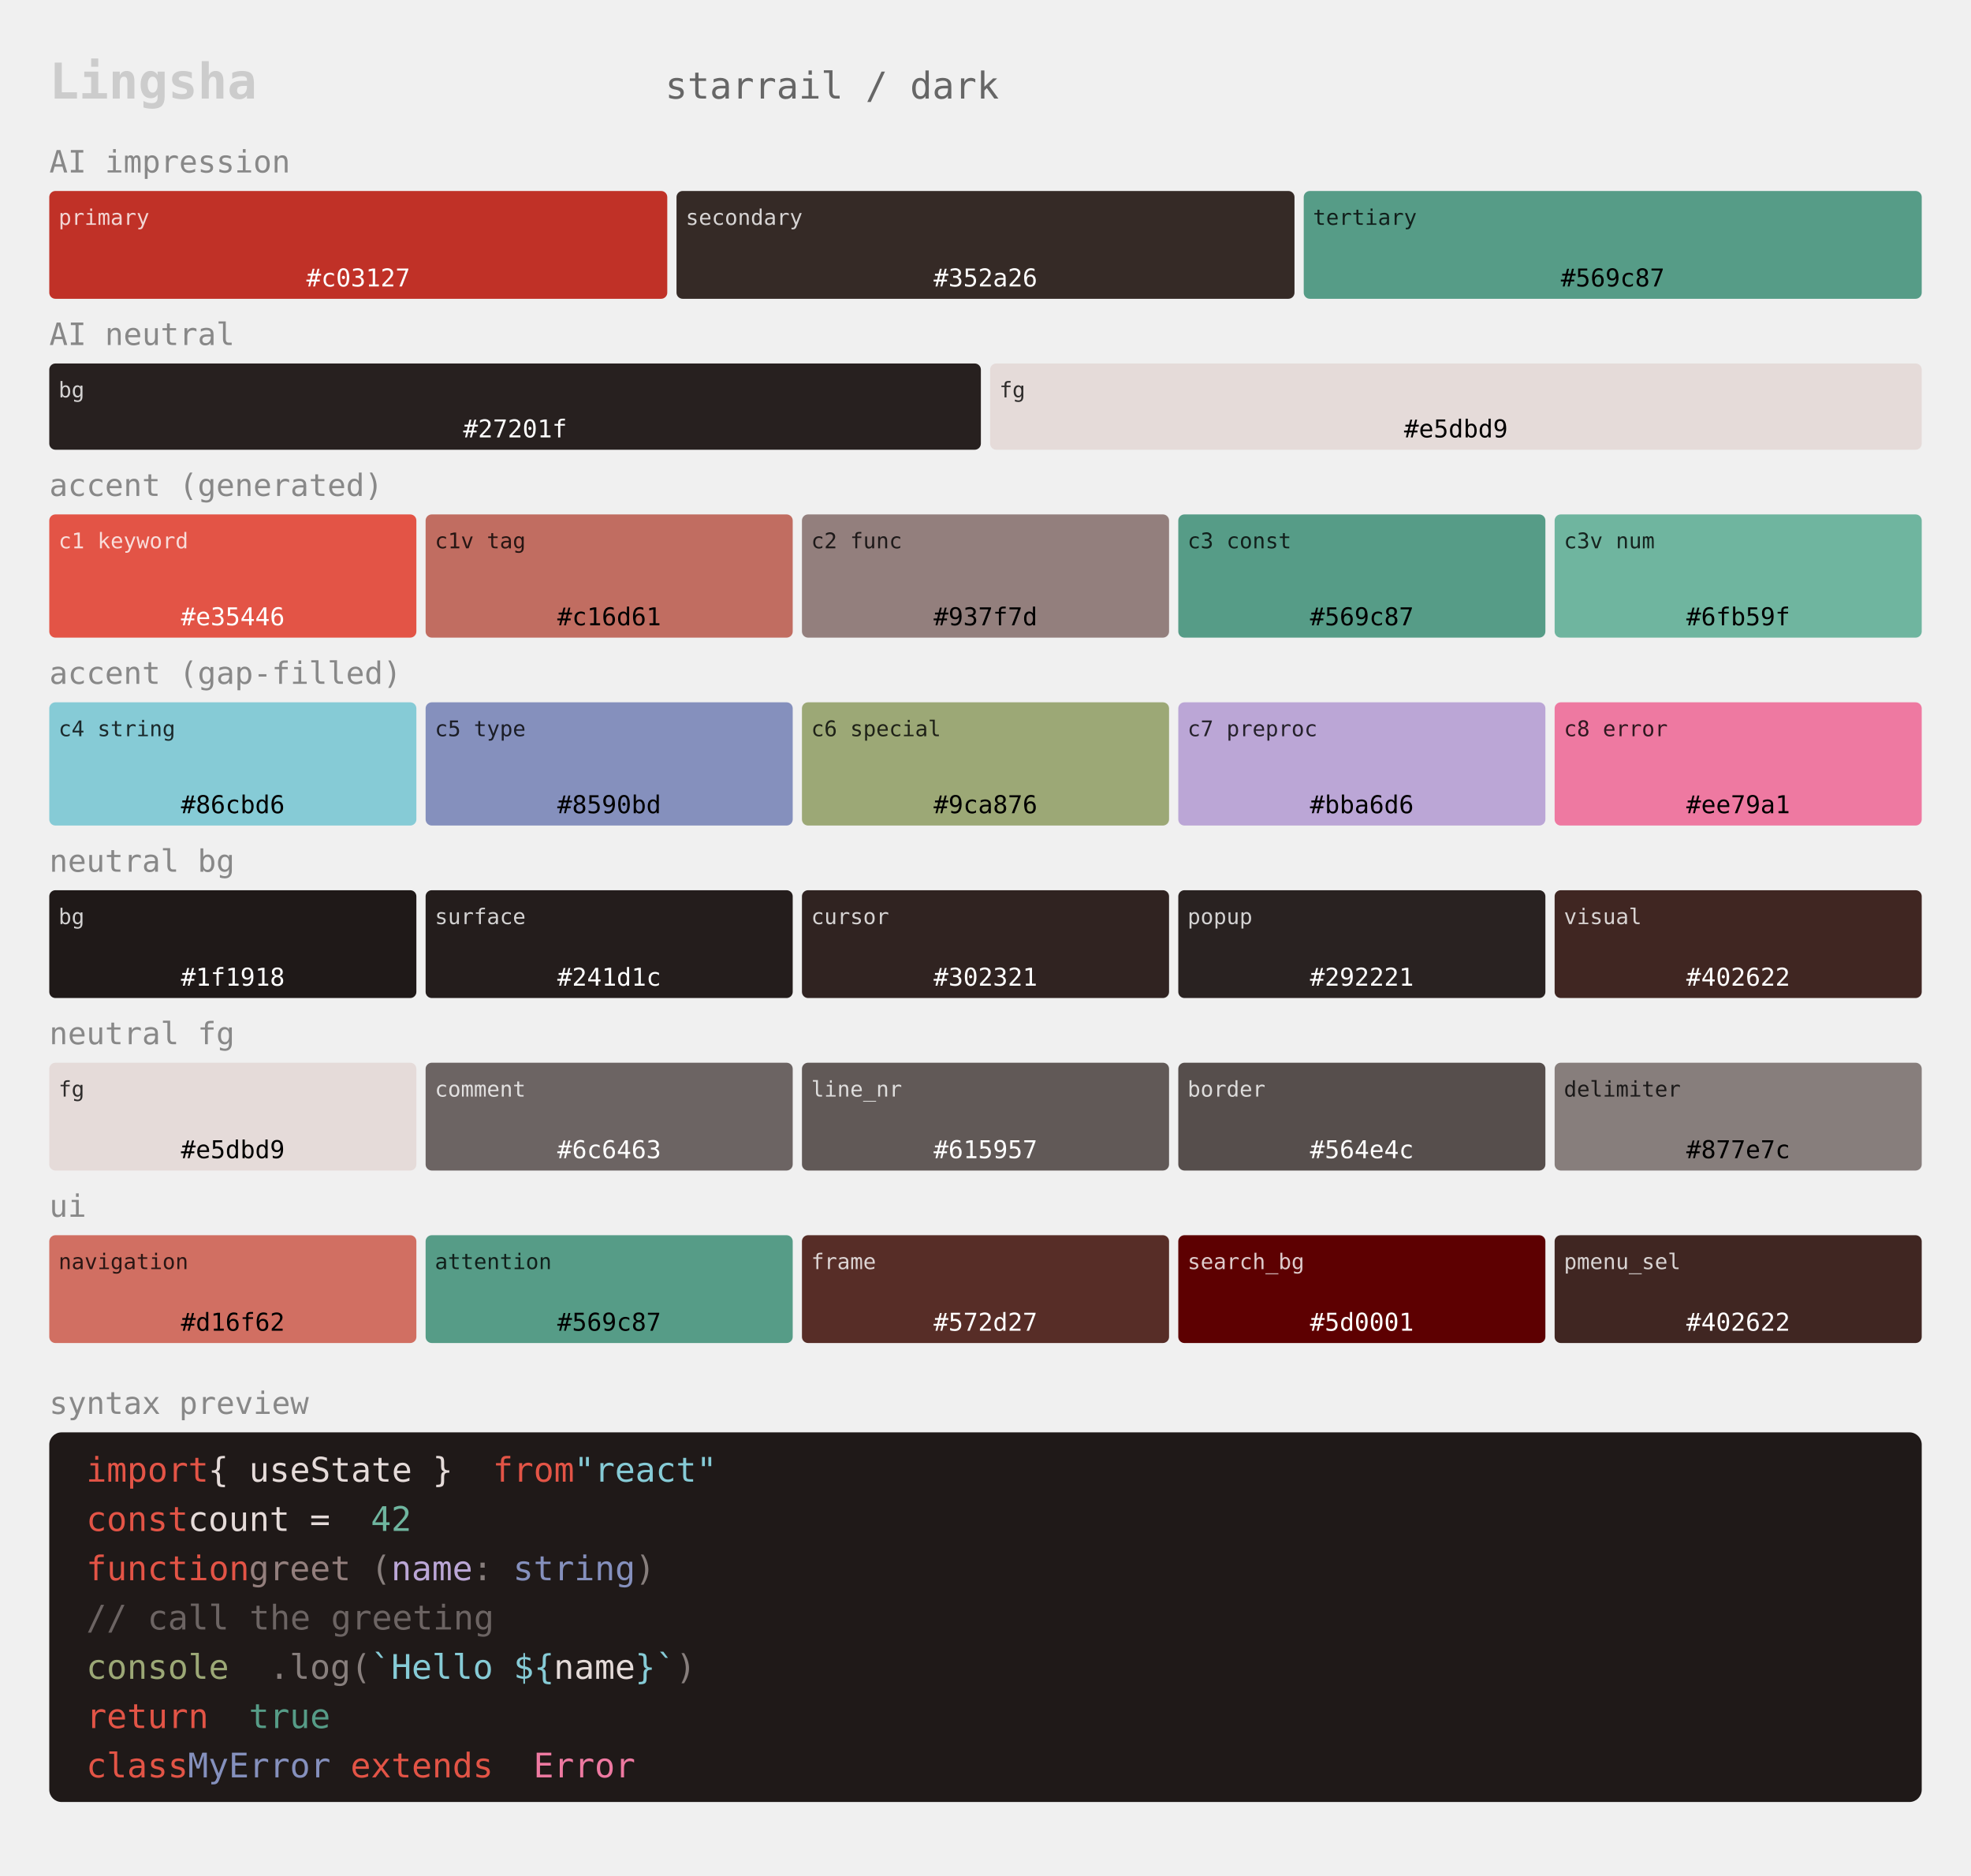
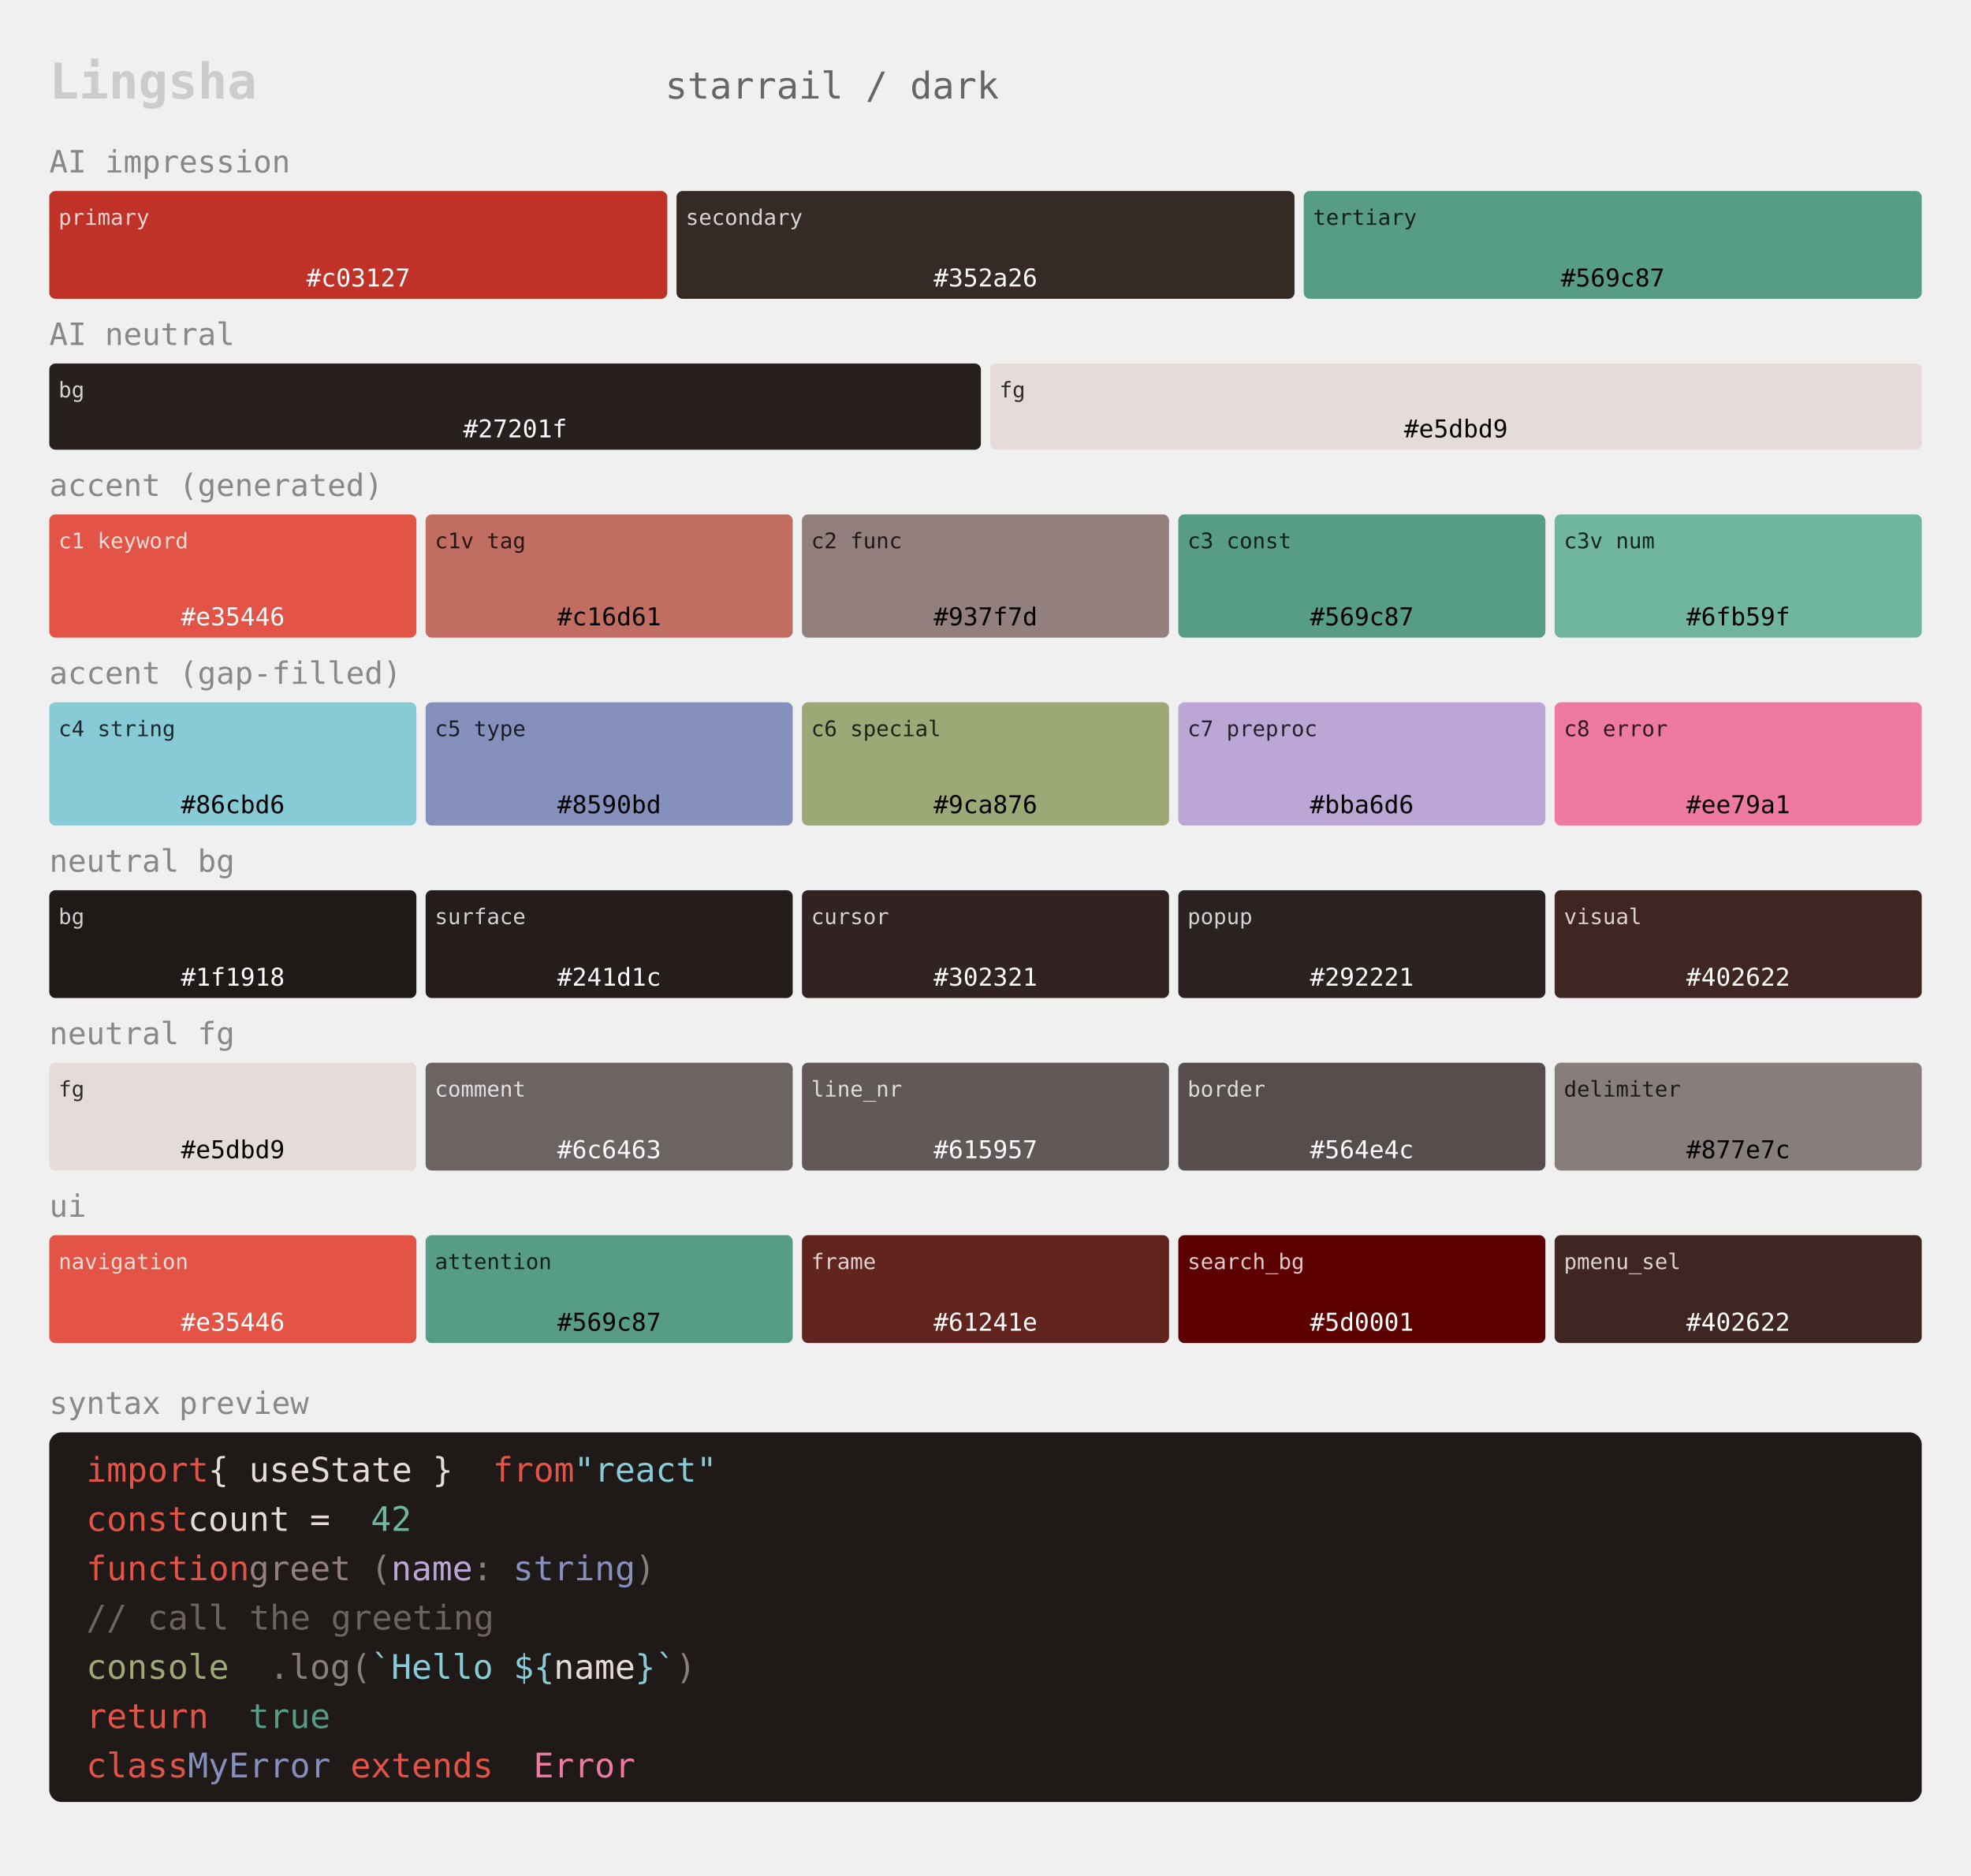
<svg xmlns="http://www.w3.org/2000/svg" width="640" height="609" style="background:#0a0a0a; font-family:ui-monospace,monospace;">
  <text x="16" y="32" fill="#ccc" font-size="16" font-weight="bold">Lingsha</text>
  <text x="216" y="32" fill="#666" font-size="12">starrail / dark</text>
  <text x="16" y="56" fill="#888" font-size="10">AI impression</text>
  <rect x="16" y="62" width="200.667" height="35" fill="#c03127" rx="2" />
  <text x="19" y="73" fill="#ffffff" font-size="7" opacity="0.8">primary</text>
  <text x="116.333" y="93" fill="#ffffff" font-size="8" text-anchor="middle">#c03127</text>
  <rect x="219.667" y="62" width="200.667" height="35" fill="#352a26" rx="2" />
  <text x="222.667" y="73" fill="#ffffff" font-size="7" opacity="0.8">secondary</text>
  <text x="320" y="93" fill="#ffffff" font-size="8" text-anchor="middle">#352a26</text>
  <rect x="423.333" y="62" width="200.667" height="35" fill="#569c87" rx="2" />
  <text x="426.333" y="73" fill="#000000" font-size="7" opacity="0.8">tertiary</text>
  <text x="523.667" y="93" fill="#000000" font-size="8" text-anchor="middle">#569c87</text>
  <text x="16" y="112" fill="#888" font-size="10">AI neutral</text>
  <rect x="16" y="118" width="302.5" height="28" fill="#27201f" rx="2" />
  <text x="19" y="129" fill="#ffffff" font-size="7" opacity="0.8">bg</text>
  <text x="167.25" y="142" fill="#ffffff" font-size="8" text-anchor="middle">#27201f</text>
  <rect x="321.5" y="118" width="302.5" height="28" fill="#e5dbd9" rx="2" />
  <text x="324.5" y="129" fill="#000000" font-size="7" opacity="0.8">fg</text>
  <text x="472.75" y="142" fill="#000000" font-size="8" text-anchor="middle">#e5dbd9</text>
  <text x="16" y="161" fill="#888" font-size="10">accent (generated)</text>
  <rect x="16" y="167" width="119.2" height="40" fill="#e35446" rx="2" />
  <text x="19" y="178" fill="#ffffff" font-size="7" opacity="0.8">c1 keyword</text>
  <text x="75.6" y="203" fill="#ffffff" font-size="8" text-anchor="middle">#e35446</text>
  <rect x="138.2" y="167" width="119.2" height="40" fill="#c16d61" rx="2" />
  <text x="141.2" y="178" fill="#000000" font-size="7" opacity="0.8">c1v tag</text>
  <text x="197.8" y="203" fill="#000000" font-size="8" text-anchor="middle">#c16d61</text>
  <rect x="260.4" y="167" width="119.2" height="40" fill="#937f7d" rx="2" />
  <text x="263.4" y="178" fill="#000000" font-size="7" opacity="0.8">c2 func</text>
  <text x="320" y="203" fill="#000000" font-size="8" text-anchor="middle">#937f7d</text>
  <rect x="382.6" y="167" width="119.2" height="40" fill="#569c87" rx="2" />
  <text x="385.6" y="178" fill="#000000" font-size="7" opacity="0.8">c3 const</text>
  <text x="442.2" y="203" fill="#000000" font-size="8" text-anchor="middle">#569c87</text>
  <rect x="504.8" y="167" width="119.2" height="40" fill="#6fb59f" rx="2" />
  <text x="507.8" y="178" fill="#000000" font-size="7" opacity="0.8">c3v num</text>
  <text x="564.4" y="203" fill="#000000" font-size="8" text-anchor="middle">#6fb59f</text>
  <text x="16" y="222" fill="#888" font-size="10">accent (gap-filled)</text>
  <rect x="16" y="228" width="119.2" height="40" fill="#86cbd6" rx="2" />
  <text x="19" y="239" fill="#000000" font-size="7" opacity="0.8">c4 string</text>
  <text x="75.6" y="264" fill="#000000" font-size="8" text-anchor="middle">#86cbd6</text>
  <rect x="138.2" y="228" width="119.2" height="40" fill="#8590bd" rx="2" />
  <text x="141.2" y="239" fill="#000000" font-size="7" opacity="0.8">c5 type</text>
  <text x="197.8" y="264" fill="#000000" font-size="8" text-anchor="middle">#8590bd</text>
  <rect x="260.4" y="228" width="119.2" height="40" fill="#9ca876" rx="2" />
  <text x="263.4" y="239" fill="#000000" font-size="7" opacity="0.8">c6 special</text>
  <text x="320" y="264" fill="#000000" font-size="8" text-anchor="middle">#9ca876</text>
  <rect x="382.6" y="228" width="119.2" height="40" fill="#bba6d6" rx="2" />
  <text x="385.6" y="239" fill="#000000" font-size="7" opacity="0.8">c7 preproc</text>
  <text x="442.2" y="264" fill="#000000" font-size="8" text-anchor="middle">#bba6d6</text>
  <rect x="504.8" y="228" width="119.2" height="40" fill="#ee79a1" rx="2" />
  <text x="507.8" y="239" fill="#000000" font-size="7" opacity="0.8">c8 error</text>
  <text x="564.4" y="264" fill="#000000" font-size="8" text-anchor="middle">#ee79a1</text>
  <text x="16" y="283" fill="#888" font-size="10">neutral bg</text>
  <rect x="16" y="289" width="119.2" height="35" fill="#1f1918" rx="2" />
  <text x="19" y="300" fill="#ffffff" font-size="7" opacity="0.8">bg</text>
  <text x="75.6" y="320" fill="#ffffff" font-size="8" text-anchor="middle">#1f1918</text>
  <rect x="138.2" y="289" width="119.2" height="35" fill="#241d1c" rx="2" />
  <text x="141.2" y="300" fill="#ffffff" font-size="7" opacity="0.8">surface</text>
  <text x="197.8" y="320" fill="#ffffff" font-size="8" text-anchor="middle">#241d1c</text>
  <rect x="260.4" y="289" width="119.2" height="35" fill="#302321" rx="2" />
  <text x="263.4" y="300" fill="#ffffff" font-size="7" opacity="0.8">cursor</text>
  <text x="320" y="320" fill="#ffffff" font-size="8" text-anchor="middle">#302321</text>
  <rect x="382.6" y="289" width="119.2" height="35" fill="#292221" rx="2" />
  <text x="385.6" y="300" fill="#ffffff" font-size="7" opacity="0.8">popup</text>
  <text x="442.2" y="320" fill="#ffffff" font-size="8" text-anchor="middle">#292221</text>
  <rect x="504.8" y="289" width="119.2" height="35" fill="#402622" rx="2" />
  <text x="507.8" y="300" fill="#ffffff" font-size="7" opacity="0.8">visual</text>
  <text x="564.4" y="320" fill="#ffffff" font-size="8" text-anchor="middle">#402622</text>
  <text x="16" y="339" fill="#888" font-size="10">neutral fg</text>
  <rect x="16" y="345" width="119.2" height="35" fill="#e5dbd9" rx="2" />
  <text x="19" y="356" fill="#000000" font-size="7" opacity="0.8">fg</text>
  <text x="75.6" y="376" fill="#000000" font-size="8" text-anchor="middle">#e5dbd9</text>
  <rect x="138.2" y="345" width="119.2" height="35" fill="#6c6463" rx="2" />
  <text x="141.2" y="356" fill="#ffffff" font-size="7" opacity="0.8">comment</text>
  <text x="197.8" y="376" fill="#ffffff" font-size="8" text-anchor="middle">#6c6463</text>
  <rect x="260.4" y="345" width="119.2" height="35" fill="#615957" rx="2" />
  <text x="263.4" y="356" fill="#ffffff" font-size="7" opacity="0.8">line_nr</text>
  <text x="320" y="376" fill="#ffffff" font-size="8" text-anchor="middle">#615957</text>
  <rect x="382.6" y="345" width="119.2" height="35" fill="#564e4c" rx="2" />
  <text x="385.6" y="356" fill="#ffffff" font-size="7" opacity="0.8">border</text>
  <text x="442.2" y="376" fill="#ffffff" font-size="8" text-anchor="middle">#564e4c</text>
  <rect x="504.8" y="345" width="119.2" height="35" fill="#877e7c" rx="2" />
  <text x="507.8" y="356" fill="#000000" font-size="7" opacity="0.8">delimiter</text>
  <text x="564.4" y="376" fill="#000000" font-size="8" text-anchor="middle">#877e7c</text>
  <text x="16" y="395" fill="#888" font-size="10">ui</text>
-   <rect x="16" y="401" width="119.2" height="35" fill="#d16f62" rx="2" />
-   <text x="19" y="412" fill="#000000" font-size="7" opacity="0.8">navigation</text>
-   <text x="75.6" y="432" fill="#000000" font-size="8" text-anchor="middle">#d16f62</text>
+   <rect x="16" y="401" width="119.2" height="35" fill="#e35446" rx="2" />
+   <text x="19" y="412" fill="#ffffff" font-size="7" opacity="0.8">navigation</text>
+   <text x="75.6" y="432" fill="#ffffff" font-size="8" text-anchor="middle">#e35446</text>
  <rect x="138.2" y="401" width="119.2" height="35" fill="#569c87" rx="2" />
  <text x="141.2" y="412" fill="#000000" font-size="7" opacity="0.8">attention</text>
  <text x="197.8" y="432" fill="#000000" font-size="8" text-anchor="middle">#569c87</text>
-   <rect x="260.4" y="401" width="119.2" height="35" fill="#572d27" rx="2" />
+   <rect x="260.4" y="401" width="119.2" height="35" fill="#61241e" rx="2" />
  <text x="263.4" y="412" fill="#ffffff" font-size="7" opacity="0.8">frame</text>
-   <text x="320" y="432" fill="#ffffff" font-size="8" text-anchor="middle">#572d27</text>
+   <text x="320" y="432" fill="#ffffff" font-size="8" text-anchor="middle">#61241e</text>
  <rect x="382.6" y="401" width="119.2" height="35" fill="#5d0001" rx="2" />
  <text x="385.6" y="412" fill="#ffffff" font-size="7" opacity="0.8">search_bg</text>
  <text x="442.2" y="432" fill="#ffffff" font-size="8" text-anchor="middle">#5d0001</text>
  <rect x="504.8" y="401" width="119.2" height="35" fill="#402622" rx="2" />
  <text x="507.8" y="412" fill="#ffffff" font-size="7" opacity="0.8">pmenu_sel</text>
  <text x="564.4" y="432" fill="#ffffff" font-size="8" text-anchor="middle">#402622</text>
  <text x="16" y="459" fill="#888" font-size="10">syntax preview</text>
  <rect x="16" y="465" width="608" height="120" fill="#1f1918" rx="4" />
  <text x="28" y="481" fill="#e35446" font-size="11" font-family="monospace">import</text>
  <text x="67.6" y="481" fill="#e5dbd9" font-size="11" font-family="monospace"> { useState } </text>
  <text x="160" y="481" fill="#e35446" font-size="11" font-family="monospace">from</text>
  <text x="186.4" y="481" fill="#86cbd6" font-size="11" font-family="monospace"> "react"</text>
  <text x="28" y="497" fill="#e35446" font-size="11" font-family="monospace">const</text>
  <text x="61" y="497" fill="#e5dbd9" font-size="11" font-family="monospace"> count</text>
  <text x="100.6" y="497" fill="#e5dbd9" font-size="11" font-family="monospace"> = </text>
  <text x="120.4" y="497" fill="#6fb59f" font-size="11" font-family="monospace">42</text>
  <text x="28" y="513" fill="#e35446" font-size="11" font-family="monospace">function</text>
  <text x="80.8" y="513" fill="#937f7d" font-size="11" font-family="monospace"> greet</text>
  <text x="120.4" y="513" fill="#877e7c" font-size="11" font-family="monospace">(</text>
  <text x="127" y="513" fill="#bba6d6" font-size="11" font-family="monospace">name</text>
  <text x="153.4" y="513" fill="#877e7c" font-size="11" font-family="monospace">: </text>
  <text x="166.6" y="513" fill="#8590bd" font-size="11" font-family="monospace">string</text>
  <text x="206.2" y="513" fill="#877e7c" font-size="11" font-family="monospace">)</text>
  <text x="28" y="529" fill="#6c6463" font-size="11" font-family="monospace">  // call the greeting</text>
  <text x="28" y="545" fill="#9ca876" font-size="11" font-family="monospace">  console</text>
  <text x="87.4" y="545" fill="#877e7c" font-size="11" font-family="monospace">.log(</text>
  <text x="120.4" y="545" fill="#86cbd6" font-size="11" font-family="monospace">`Hello ${</text>
  <text x="179.8" y="545" fill="#e5dbd9" font-size="11" font-family="monospace">name</text>
  <text x="206.2" y="545" fill="#86cbd6" font-size="11" font-family="monospace">}`</text>
  <text x="219.4" y="545" fill="#877e7c" font-size="11" font-family="monospace">)</text>
  <text x="28" y="561" fill="#e35446" font-size="11" font-family="monospace">  return</text>
  <text x="80.8" y="561" fill="#569c87" font-size="11" font-family="monospace"> true</text>
  <text x="28" y="577" fill="#e35446" font-size="11" font-family="monospace">class</text>
  <text x="61" y="577" fill="#8590bd" font-size="11" font-family="monospace"> MyError</text>
  <text x="113.8" y="577" fill="#e35446" font-size="11" font-family="monospace"> extends </text>
  <text x="173.2" y="577" fill="#ee79a1" font-size="11" font-family="monospace">Error</text>
</svg>
